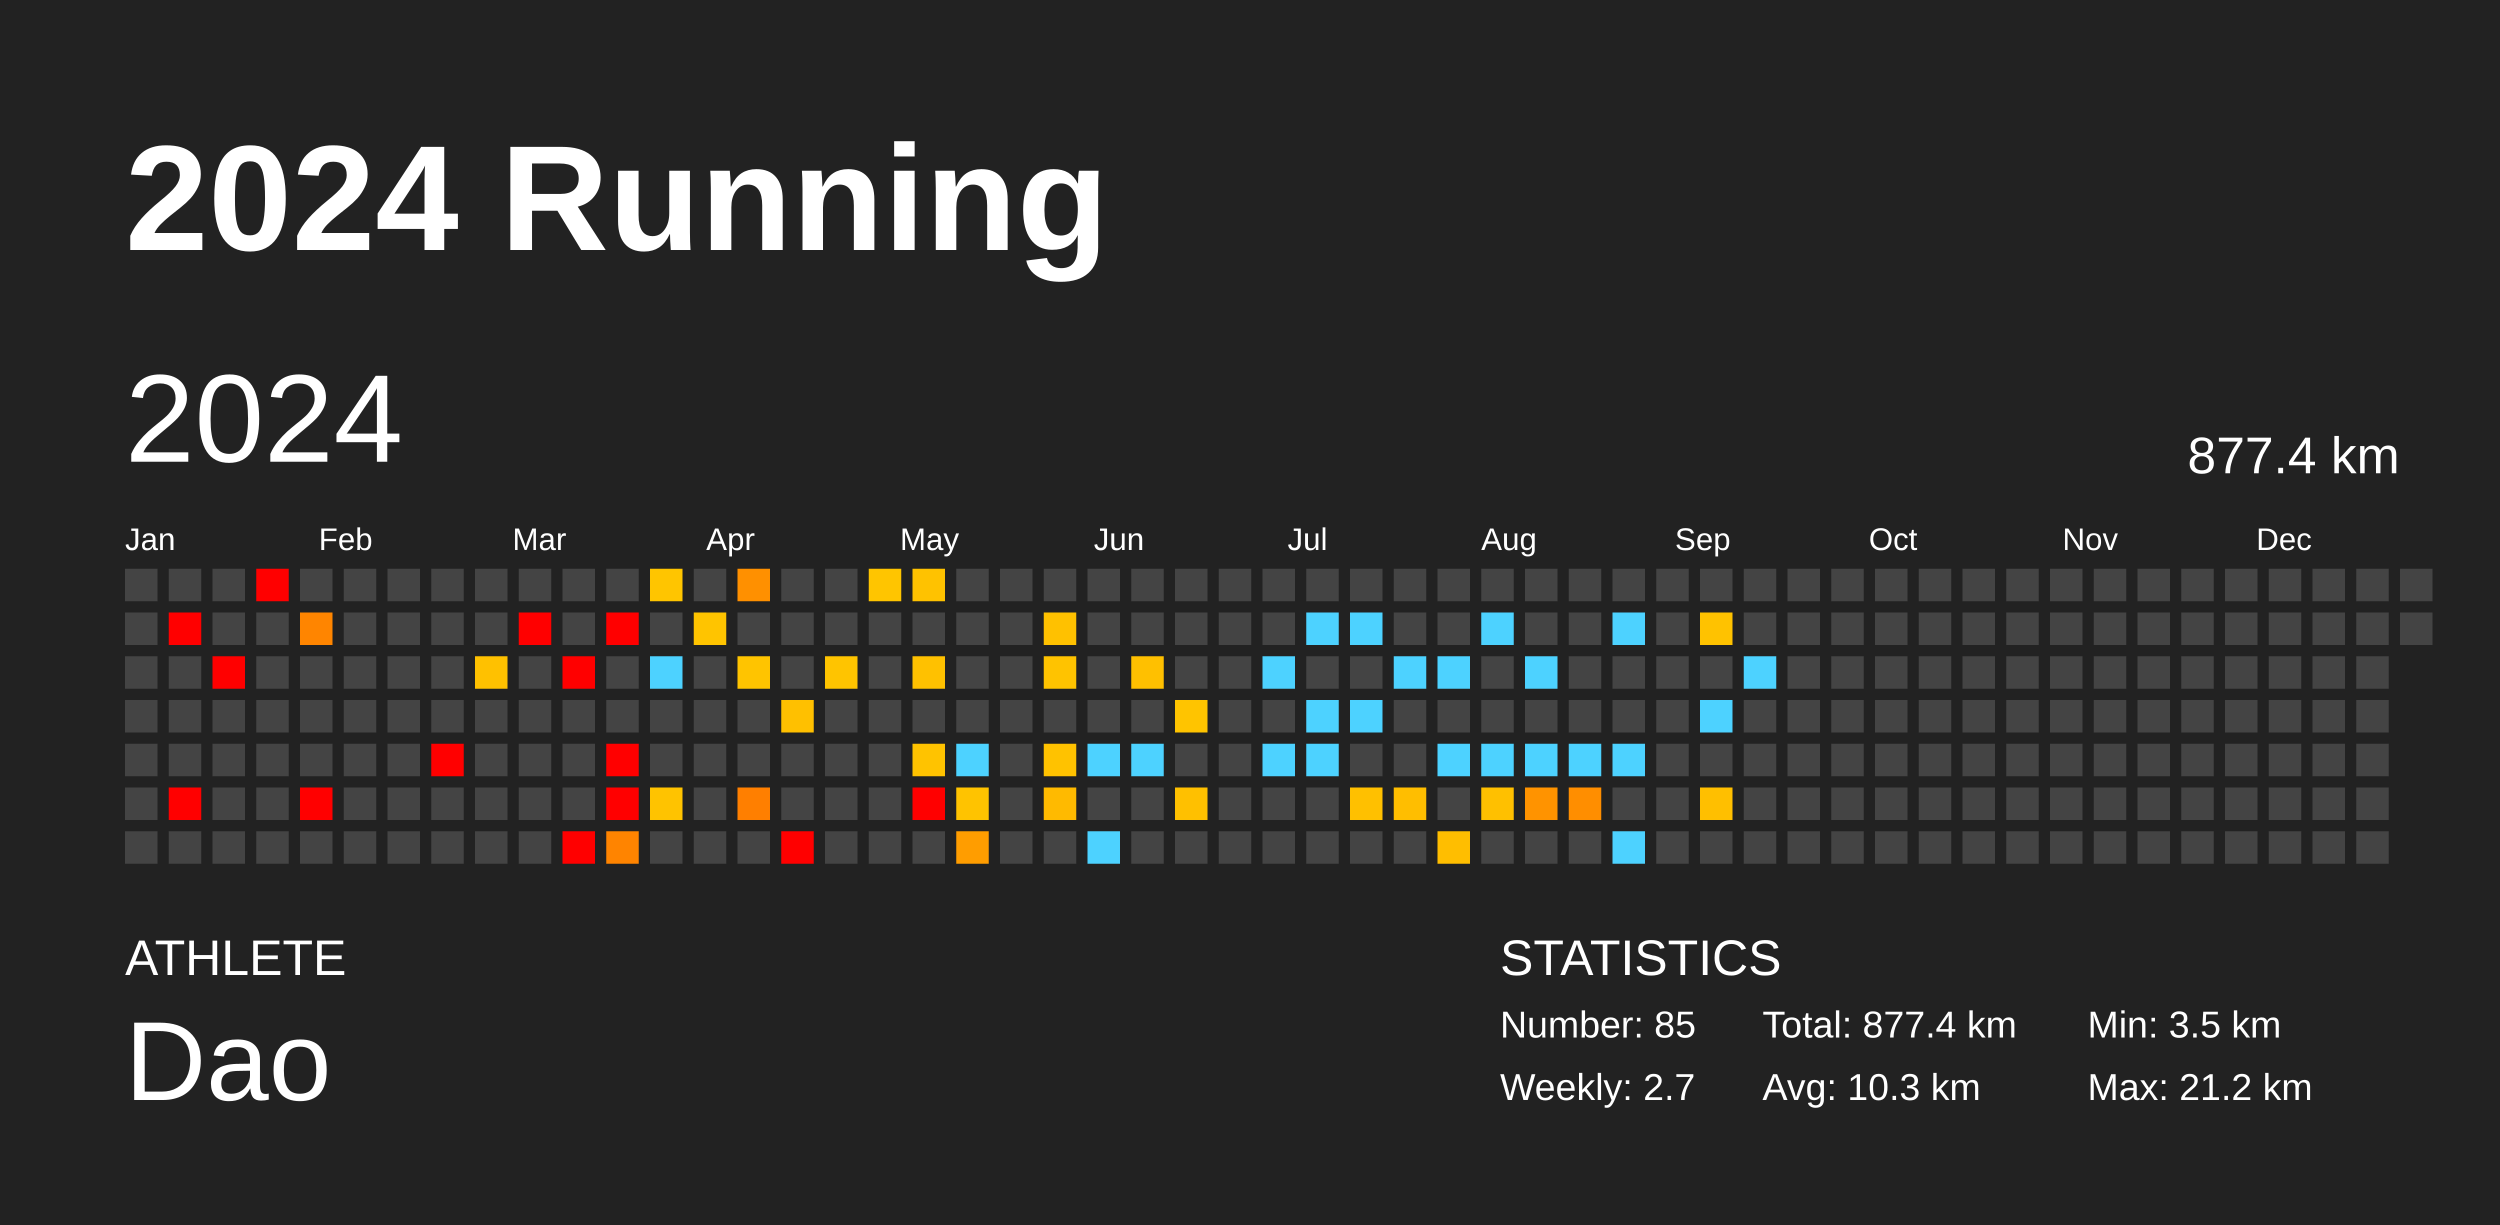
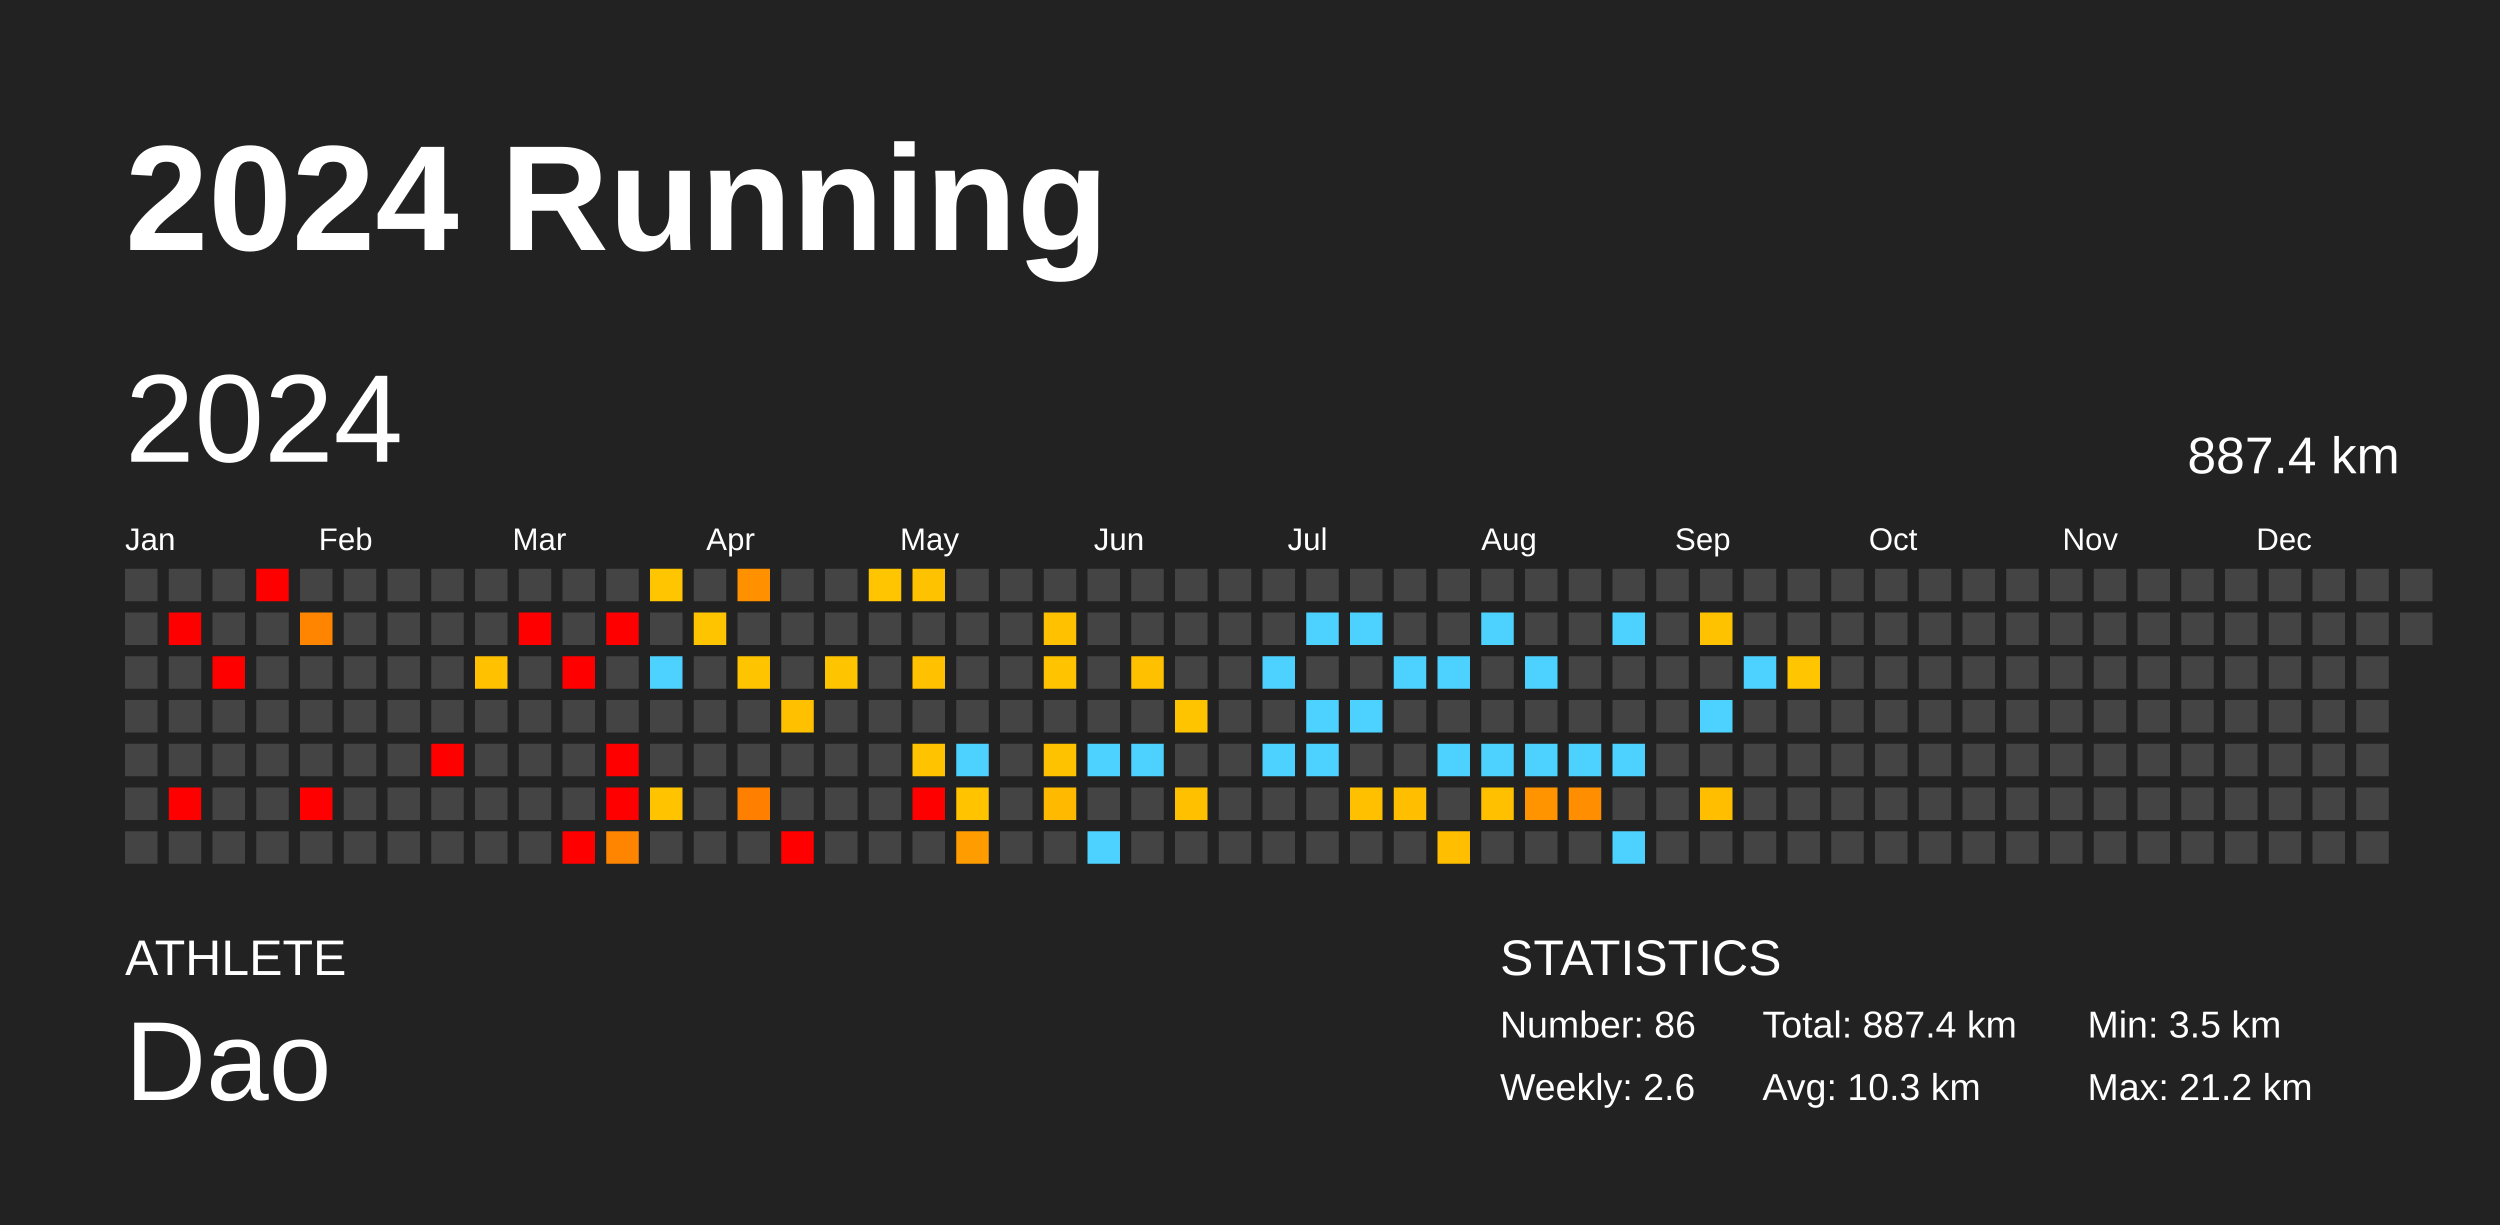
<svg xmlns="http://www.w3.org/2000/svg" baseProfile="full" height="98mm" version="1.1" viewBox="0,0,200,98" width="200mm">
  <defs />
  <rect fill="#222222" height="98" width="200" x="0" y="0" />
  <text fill="#FFFFFF" style="font-size:12px; font-family:Arial; font-weight:bold;" x="10" y="20">2024 Running</text>
  <text fill="#FFFFFF" style="font-size:4px; font-family:Arial" x="10" y="78">ATHLETE</text>
  <text fill="#FFFFFF" style="font-size:9px; font-family:Arial" x="10" y="88">Dao</text>
  <text fill="#FFFFFF" style="font-size:4px; font-family:Arial" x="120" y="78">STATISTICS</text>
-   <text fill="#FFFFFF" style="font-size:3px; font-family:Arial" x="120" y="83">Number: 85</text>
-   <text fill="#FFFFFF" style="font-size:3px; font-family:Arial" x="120" y="88">Weekly: 2.7</text>
-   <text fill="#FFFFFF" style="font-size:3px; font-family:Arial" x="141" y="83">Total: 877.4 km</text>
+   <text fill="#FFFFFF" style="font-size:3px; font-family:Arial" x="120" y="83">Number: 86</text>
+   <text fill="#FFFFFF" style="font-size:3px; font-family:Arial" x="120" y="88">Weekly: 2.6</text>
+   <text fill="#FFFFFF" style="font-size:3px; font-family:Arial" x="141" y="83">Total: 887.4 km</text>
  <text fill="#FFFFFF" style="font-size:3px; font-family:Arial" x="141" y="88">Avg: 10.3 km</text>
  <text fill="#FFFFFF" style="font-size:3px; font-family:Arial" x="167" y="83">Min: 3.5 km</text>
  <text fill="#FFFFFF" style="font-size:3px; font-family:Arial" x="167" y="88">Max: 21.2 km</text>
  <text dominant-baseline="hanging" fill="#FFFFFF" style="font-size:10.0px; font-family:Arial;" x="10" y="30">2024</text>
-   <text dominant-baseline="hanging" fill="#FFFFFF" style="font-size:4.125px; font-family:Arial;" x="175" y="35">877.4 km</text>
+   <text dominant-baseline="hanging" fill="#FFFFFF" style="font-size:4.125px; font-family:Arial;" x="175" y="35">887.4 km</text>
  <text fill="#FFFFFF" style="font-size:2.5px; font-family:Arial" x="10.0" y="44">Jan</text>
  <text fill="#FFFFFF" style="font-size:2.5px; font-family:Arial" x="25.5" y="44">Feb</text>
  <text fill="#FFFFFF" style="font-size:2.5px; font-family:Arial" x="41.0" y="44">Mar</text>
  <text fill="#FFFFFF" style="font-size:2.5px; font-family:Arial" x="56.5" y="44">Apr</text>
  <text fill="#FFFFFF" style="font-size:2.5px; font-family:Arial" x="72.0" y="44">May</text>
  <text fill="#FFFFFF" style="font-size:2.5px; font-family:Arial" x="87.5" y="44">Jun</text>
  <text fill="#FFFFFF" style="font-size:2.5px; font-family:Arial" x="103.0" y="44">Jul</text>
  <text fill="#FFFFFF" style="font-size:2.5px; font-family:Arial" x="118.5" y="44">Aug</text>
  <text fill="#FFFFFF" style="font-size:2.5px; font-family:Arial" x="134.0" y="44">Sep</text>
  <text fill="#FFFFFF" style="font-size:2.5px; font-family:Arial" x="149.5" y="44">Oct</text>
  <text fill="#FFFFFF" style="font-size:2.5px; font-family:Arial" x="165.0" y="44">Nov</text>
  <text fill="#FFFFFF" style="font-size:2.5px; font-family:Arial" x="180.5" y="44">Dec</text>
  <rect fill="#444444" height="2.6" width="2.6" x="10.0" y="45.5" />
  <rect fill="#444444" height="2.6" width="2.6" x="10.0" y="49.0" />
  <rect fill="#444444" height="2.6" width="2.6" x="10.0" y="52.5" />
  <rect fill="#444444" height="2.6" width="2.6" x="10.0" y="56.0" />
  <rect fill="#444444" height="2.6" width="2.6" x="10.0" y="59.5" />
  <rect fill="#444444" height="2.6" width="2.6" x="10.0" y="63.0" />
  <rect fill="#444444" height="2.6" width="2.6" x="10.0" y="66.5" />
  <rect fill="#444444" height="2.6" width="2.6" x="13.5" y="45.5" />
  <rect fill="red" height="2.6" width="2.6" x="13.5" y="49.0" />
  <rect fill="#444444" height="2.6" width="2.6" x="13.5" y="52.5" />
  <rect fill="#444444" height="2.6" width="2.6" x="13.5" y="56.0" />
  <rect fill="#444444" height="2.6" width="2.6" x="13.5" y="59.5" />
  <rect fill="red" height="2.6" width="2.6" x="13.5" y="63.0" />
  <rect fill="#444444" height="2.6" width="2.6" x="13.5" y="66.5" />
  <rect fill="#444444" height="2.6" width="2.6" x="17.0" y="45.5" />
  <rect fill="#444444" height="2.6" width="2.6" x="17.0" y="49.0" />
  <rect fill="red" height="2.6" width="2.6" x="17.0" y="52.5" />
  <rect fill="#444444" height="2.6" width="2.6" x="17.0" y="56.0" />
  <rect fill="#444444" height="2.6" width="2.6" x="17.0" y="59.5" />
  <rect fill="#444444" height="2.6" width="2.6" x="17.0" y="63.0" />
  <rect fill="#444444" height="2.6" width="2.6" x="17.0" y="66.5" />
  <rect fill="red" height="2.6" width="2.6" x="20.5" y="45.5" />
  <rect fill="#444444" height="2.6" width="2.6" x="20.5" y="49.0" />
  <rect fill="#444444" height="2.6" width="2.6" x="20.5" y="52.5" />
  <rect fill="#444444" height="2.6" width="2.6" x="20.5" y="56.0" />
  <rect fill="#444444" height="2.6" width="2.6" x="20.5" y="59.5" />
  <rect fill="#444444" height="2.6" width="2.6" x="20.5" y="63.0" />
  <rect fill="#444444" height="2.6" width="2.6" x="20.5" y="66.5" />
  <rect fill="#444444" height="2.6" width="2.6" x="24.0" y="45.5" />
  <rect fill="#ff8500" height="2.6" width="2.6" x="24.0" y="49.0" />
  <rect fill="#444444" height="2.6" width="2.6" x="24.0" y="52.5" />
  <rect fill="#444444" height="2.6" width="2.6" x="24.0" y="56.0" />
  <rect fill="#444444" height="2.6" width="2.6" x="24.0" y="59.5" />
  <rect fill="red" height="2.6" width="2.6" x="24.0" y="63.0" />
  <rect fill="#444444" height="2.6" width="2.6" x="24.0" y="66.5" />
  <rect fill="#444444" height="2.6" width="2.6" x="27.5" y="45.5" />
  <rect fill="#444444" height="2.6" width="2.6" x="27.5" y="49.0" />
  <rect fill="#444444" height="2.6" width="2.6" x="27.5" y="52.5" />
  <rect fill="#444444" height="2.6" width="2.6" x="27.5" y="56.0" />
  <rect fill="#444444" height="2.6" width="2.6" x="27.5" y="59.5" />
  <rect fill="#444444" height="2.6" width="2.6" x="27.5" y="63.0" />
  <rect fill="#444444" height="2.6" width="2.6" x="27.5" y="66.5" />
  <rect fill="#444444" height="2.6" width="2.6" x="31.0" y="45.5" />
  <rect fill="#444444" height="2.6" width="2.6" x="31.0" y="49.0" />
  <rect fill="#444444" height="2.6" width="2.6" x="31.0" y="52.5" />
  <rect fill="#444444" height="2.6" width="2.6" x="31.0" y="56.0" />
  <rect fill="#444444" height="2.6" width="2.6" x="31.0" y="59.5" />
  <rect fill="#444444" height="2.6" width="2.6" x="31.0" y="63.0" />
  <rect fill="#444444" height="2.6" width="2.6" x="31.0" y="66.5" />
  <rect fill="#444444" height="2.6" width="2.6" x="34.5" y="45.5" />
  <rect fill="#444444" height="2.6" width="2.6" x="34.5" y="49.0" />
  <rect fill="#444444" height="2.6" width="2.6" x="34.5" y="52.5" />
  <rect fill="#444444" height="2.6" width="2.6" x="34.5" y="56.0" />
  <rect fill="red" height="2.6" width="2.6" x="34.5" y="59.5" />
  <rect fill="#444444" height="2.6" width="2.6" x="34.5" y="63.0" />
  <rect fill="#444444" height="2.6" width="2.6" x="34.5" y="66.5" />
  <rect fill="#444444" height="2.6" width="2.6" x="38.0" y="45.5" />
  <rect fill="#444444" height="2.6" width="2.6" x="38.0" y="49.0" />
  <rect fill="#ffc100" height="2.6" width="2.6" x="38.0" y="52.5" />
  <rect fill="#444444" height="2.6" width="2.6" x="38.0" y="56.0" />
  <rect fill="#444444" height="2.6" width="2.6" x="38.0" y="59.5" />
  <rect fill="#444444" height="2.6" width="2.6" x="38.0" y="63.0" />
  <rect fill="#444444" height="2.6" width="2.6" x="38.0" y="66.5" />
  <rect fill="#444444" height="2.6" width="2.6" x="41.5" y="45.5" />
  <rect fill="red" height="2.6" width="2.6" x="41.5" y="49.0" />
  <rect fill="#444444" height="2.6" width="2.6" x="41.5" y="52.5" />
  <rect fill="#444444" height="2.6" width="2.6" x="41.5" y="56.0" />
  <rect fill="#444444" height="2.6" width="2.6" x="41.5" y="59.5" />
  <rect fill="#444444" height="2.6" width="2.6" x="41.5" y="63.0" />
  <rect fill="#444444" height="2.6" width="2.6" x="41.5" y="66.5" />
  <rect fill="#444444" height="2.6" width="2.6" x="45.0" y="45.5" />
  <rect fill="#444444" height="2.6" width="2.6" x="45.0" y="49.0" />
  <rect fill="red" height="2.6" width="2.6" x="45.0" y="52.5" />
  <rect fill="#444444" height="2.6" width="2.6" x="45.0" y="56.0" />
  <rect fill="#444444" height="2.6" width="2.6" x="45.0" y="59.5" />
  <rect fill="#444444" height="2.6" width="2.6" x="45.0" y="63.0" />
  <rect fill="red" height="2.6" width="2.6" x="45.0" y="66.5" />
  <rect fill="#444444" height="2.6" width="2.6" x="48.5" y="45.5" />
  <rect fill="red" height="2.6" width="2.6" x="48.5" y="49.0" />
  <rect fill="#444444" height="2.6" width="2.6" x="48.5" y="52.5" />
  <rect fill="#444444" height="2.6" width="2.6" x="48.5" y="56.0" />
  <rect fill="red" height="2.6" width="2.6" x="48.5" y="59.5" />
  <rect fill="red" height="2.6" width="2.6" x="48.5" y="63.0" />
  <rect fill="#ff8400" height="2.6" width="2.6" x="48.5" y="66.5" />
  <rect fill="#ffc500" height="2.6" width="2.6" x="52.0" y="45.5" />
  <rect fill="#444444" height="2.6" width="2.6" x="52.0" y="49.0" />
  <rect fill="#4dd2ff" height="2.6" width="2.6" x="52.0" y="52.5" />
  <rect fill="#444444" height="2.6" width="2.6" x="52.0" y="56.0" />
  <rect fill="#444444" height="2.6" width="2.6" x="52.0" y="59.5" />
  <rect fill="#ffc300" height="2.6" width="2.6" x="52.0" y="63.0" />
  <rect fill="#444444" height="2.6" width="2.6" x="52.0" y="66.5" />
  <rect fill="#444444" height="2.6" width="2.6" x="55.5" y="45.5" />
  <rect fill="#ffc400" height="2.6" width="2.6" x="55.5" y="49.0" />
  <rect fill="#444444" height="2.6" width="2.6" x="55.5" y="52.5" />
  <rect fill="#444444" height="2.6" width="2.6" x="55.5" y="56.0" />
  <rect fill="#444444" height="2.6" width="2.6" x="55.5" y="59.5" />
  <rect fill="#444444" height="2.6" width="2.6" x="55.5" y="63.0" />
  <rect fill="#444444" height="2.6" width="2.6" x="55.5" y="66.5" />
  <rect fill="#ff9000" height="2.6" width="2.6" x="59.0" y="45.5" />
  <rect fill="#444444" height="2.6" width="2.6" x="59.0" y="49.0" />
  <rect fill="#ffc400" height="2.6" width="2.6" x="59.0" y="52.5" />
  <rect fill="#444444" height="2.6" width="2.6" x="59.0" y="56.0" />
  <rect fill="#444444" height="2.6" width="2.6" x="59.0" y="59.5" />
  <rect fill="#ff7f00" height="2.6" width="2.6" x="59.0" y="63.0" />
  <rect fill="#444444" height="2.6" width="2.6" x="59.0" y="66.5" />
  <rect fill="#444444" height="2.6" width="2.6" x="62.5" y="45.5" />
  <rect fill="#444444" height="2.6" width="2.6" x="62.5" y="49.0" />
  <rect fill="#444444" height="2.6" width="2.6" x="62.5" y="52.5" />
  <rect fill="#ffc000" height="2.6" width="2.6" x="62.5" y="56.0" />
  <rect fill="#444444" height="2.6" width="2.6" x="62.5" y="59.5" />
  <rect fill="#444444" height="2.6" width="2.6" x="62.5" y="63.0" />
  <rect fill="red" height="2.6" width="2.6" x="62.5" y="66.5" />
  <rect fill="#444444" height="2.6" width="2.6" x="66.0" y="45.5" />
  <rect fill="#444444" height="2.6" width="2.6" x="66.0" y="49.0" />
  <rect fill="#ffc400" height="2.6" width="2.6" x="66.0" y="52.5" />
  <rect fill="#444444" height="2.6" width="2.6" x="66.0" y="56.0" />
  <rect fill="#444444" height="2.6" width="2.6" x="66.0" y="59.5" />
  <rect fill="#444444" height="2.6" width="2.6" x="66.0" y="63.0" />
  <rect fill="#444444" height="2.6" width="2.6" x="66.0" y="66.5" />
  <rect fill="#ffc500" height="2.6" width="2.6" x="69.5" y="45.5" />
  <rect fill="#444444" height="2.6" width="2.6" x="69.5" y="49.0" />
  <rect fill="#444444" height="2.6" width="2.6" x="69.5" y="52.5" />
  <rect fill="#444444" height="2.6" width="2.6" x="69.5" y="56.0" />
  <rect fill="#444444" height="2.6" width="2.6" x="69.5" y="59.5" />
  <rect fill="#444444" height="2.6" width="2.6" x="69.5" y="63.0" />
  <rect fill="#444444" height="2.6" width="2.6" x="69.5" y="66.5" />
  <rect fill="#ffc200" height="2.6" width="2.6" x="73.0" y="45.5" />
  <rect fill="#444444" height="2.6" width="2.6" x="73.0" y="49.0" />
  <rect fill="#ffc100" height="2.6" width="2.6" x="73.0" y="52.5" />
  <rect fill="#444444" height="2.6" width="2.6" x="73.0" y="56.0" />
  <rect fill="#ffc300" height="2.6" width="2.6" x="73.0" y="59.5" />
  <rect fill="red" height="2.6" width="2.6" x="73.0" y="63.0" />
  <rect fill="#444444" height="2.6" width="2.6" x="73.0" y="66.5" />
  <rect fill="#444444" height="2.6" width="2.6" x="76.5" y="45.5" />
  <rect fill="#444444" height="2.6" width="2.6" x="76.5" y="49.0" />
  <rect fill="#444444" height="2.6" width="2.6" x="76.5" y="52.5" />
  <rect fill="#444444" height="2.6" width="2.6" x="76.5" y="56.0" />
  <rect fill="#4dd2ff" height="2.6" width="2.6" x="76.5" y="59.5" />
  <rect fill="#ffc300" height="2.6" width="2.6" x="76.5" y="63.0" />
  <rect fill="#ff9d00" height="2.6" width="2.6" x="76.5" y="66.5" />
  <rect fill="#444444" height="2.6" width="2.6" x="80.0" y="45.5" />
  <rect fill="#444444" height="2.6" width="2.6" x="80.0" y="49.0" />
  <rect fill="#444444" height="2.6" width="2.6" x="80.0" y="52.5" />
  <rect fill="#444444" height="2.6" width="2.6" x="80.0" y="56.0" />
  <rect fill="#444444" height="2.6" width="2.6" x="80.0" y="59.5" />
  <rect fill="#444444" height="2.6" width="2.6" x="80.0" y="63.0" />
  <rect fill="#444444" height="2.6" width="2.6" x="80.0" y="66.5" />
  <rect fill="#444444" height="2.6" width="2.6" x="83.5" y="45.5" />
  <rect fill="#ffc100" height="2.6" width="2.6" x="83.5" y="49.0" />
  <rect fill="#ffc300" height="2.6" width="2.6" x="83.5" y="52.5" />
  <rect fill="#444444" height="2.6" width="2.6" x="83.5" y="56.0" />
  <rect fill="#ffc200" height="2.6" width="2.6" x="83.5" y="59.5" />
  <rect fill="#ffba00" height="2.6" width="2.6" x="83.5" y="63.0" />
  <rect fill="#444444" height="2.6" width="2.6" x="83.5" y="66.5" />
  <rect fill="#444444" height="2.6" width="2.6" x="87.0" y="45.5" />
  <rect fill="#444444" height="2.6" width="2.6" x="87.0" y="49.0" />
  <rect fill="#444444" height="2.6" width="2.6" x="87.0" y="52.5" />
  <rect fill="#444444" height="2.6" width="2.6" x="87.0" y="56.0" />
  <rect fill="#4dd2ff" height="2.6" width="2.6" x="87.0" y="59.5" />
  <rect fill="#444444" height="2.6" width="2.6" x="87.0" y="63.0" />
  <rect fill="#4dd2ff" height="2.6" width="2.6" x="87.0" y="66.5" />
  <rect fill="#444444" height="2.6" width="2.6" x="90.5" y="45.5" />
  <rect fill="#444444" height="2.6" width="2.6" x="90.5" y="49.0" />
  <rect fill="#ffc000" height="2.6" width="2.6" x="90.5" y="52.5" />
  <rect fill="#444444" height="2.6" width="2.6" x="90.5" y="56.0" />
  <rect fill="#4dd2ff" height="2.6" width="2.6" x="90.5" y="59.5" />
  <rect fill="#444444" height="2.6" width="2.6" x="90.5" y="63.0" />
  <rect fill="#444444" height="2.6" width="2.6" x="90.5" y="66.5" />
  <rect fill="#444444" height="2.6" width="2.6" x="94.0" y="45.5" />
  <rect fill="#444444" height="2.6" width="2.6" x="94.0" y="49.0" />
  <rect fill="#444444" height="2.6" width="2.6" x="94.0" y="52.5" />
  <rect fill="#ffc400" height="2.6" width="2.6" x="94.0" y="56.0" />
  <rect fill="#444444" height="2.6" width="2.6" x="94.0" y="59.5" />
  <rect fill="#ffc000" height="2.6" width="2.6" x="94.0" y="63.0" />
  <rect fill="#444444" height="2.6" width="2.6" x="94.0" y="66.5" />
  <rect fill="#444444" height="2.6" width="2.6" x="97.5" y="45.5" />
  <rect fill="#444444" height="2.6" width="2.6" x="97.5" y="49.0" />
  <rect fill="#444444" height="2.6" width="2.6" x="97.5" y="52.5" />
  <rect fill="#444444" height="2.6" width="2.6" x="97.5" y="56.0" />
  <rect fill="#444444" height="2.6" width="2.6" x="97.5" y="59.5" />
  <rect fill="#444444" height="2.6" width="2.6" x="97.5" y="63.0" />
  <rect fill="#444444" height="2.6" width="2.6" x="97.5" y="66.5" />
  <rect fill="#444444" height="2.6" width="2.6" x="101.0" y="45.5" />
  <rect fill="#444444" height="2.6" width="2.6" x="101.0" y="49.0" />
  <rect fill="#4dd2ff" height="2.6" width="2.6" x="101.0" y="52.5" />
  <rect fill="#444444" height="2.6" width="2.6" x="101.0" y="56.0" />
  <rect fill="#4dd2ff" height="2.6" width="2.6" x="101.0" y="59.5" />
  <rect fill="#444444" height="2.6" width="2.6" x="101.0" y="63.0" />
  <rect fill="#444444" height="2.6" width="2.6" x="101.0" y="66.5" />
  <rect fill="#444444" height="2.6" width="2.6" x="104.5" y="45.5" />
  <rect fill="#4dd2ff" height="2.6" width="2.6" x="104.5" y="49.0" />
  <rect fill="#444444" height="2.6" width="2.6" x="104.5" y="52.5" />
  <rect fill="#4dd2ff" height="2.6" width="2.6" x="104.5" y="56.0" />
  <rect fill="#4dd2ff" height="2.6" width="2.6" x="104.5" y="59.5" />
  <rect fill="#444444" height="2.6" width="2.6" x="104.5" y="63.0" />
  <rect fill="#444444" height="2.6" width="2.6" x="104.5" y="66.5" />
  <rect fill="#444444" height="2.6" width="2.6" x="108.0" y="45.5" />
  <rect fill="#4dd2ff" height="2.6" width="2.6" x="108.0" y="49.0" />
  <rect fill="#444444" height="2.6" width="2.6" x="108.0" y="52.5" />
  <rect fill="#4dd2ff" height="2.6" width="2.6" x="108.0" y="56.0" />
  <rect fill="#444444" height="2.6" width="2.6" x="108.0" y="59.5" />
  <rect fill="#ffc000" height="2.6" width="2.6" x="108.0" y="63.0" />
  <rect fill="#444444" height="2.6" width="2.6" x="108.0" y="66.5" />
  <rect fill="#444444" height="2.6" width="2.6" x="111.5" y="45.5" />
  <rect fill="#444444" height="2.6" width="2.6" x="111.5" y="49.0" />
  <rect fill="#4dd2ff" height="2.6" width="2.6" x="111.5" y="52.5" />
  <rect fill="#444444" height="2.6" width="2.6" x="111.5" y="56.0" />
  <rect fill="#444444" height="2.6" width="2.6" x="111.5" y="59.5" />
  <rect fill="#ffbe00" height="2.6" width="2.6" x="111.5" y="63.0" />
  <rect fill="#444444" height="2.6" width="2.6" x="111.5" y="66.5" />
  <rect fill="#444444" height="2.6" width="2.6" x="115.0" y="45.5" />
  <rect fill="#444444" height="2.6" width="2.6" x="115.0" y="49.0" />
  <rect fill="#4dd2ff" height="2.6" width="2.6" x="115.0" y="52.5" />
  <rect fill="#444444" height="2.6" width="2.6" x="115.0" y="56.0" />
  <rect fill="#4dd2ff" height="2.6" width="2.6" x="115.0" y="59.5" />
  <rect fill="#444444" height="2.6" width="2.6" x="115.0" y="63.0" />
  <rect fill="#ffbe00" height="2.6" width="2.6" x="115.0" y="66.5" />
  <rect fill="#444444" height="2.6" width="2.6" x="118.5" y="45.5" />
  <rect fill="#4dd2ff" height="2.6" width="2.6" x="118.5" y="49.0" />
  <rect fill="#444444" height="2.6" width="2.6" x="118.5" y="52.5" />
  <rect fill="#444444" height="2.6" width="2.6" x="118.5" y="56.0" />
  <rect fill="#4dd2ff" height="2.6" width="2.6" x="118.5" y="59.5" />
  <rect fill="#ffc000" height="2.6" width="2.6" x="118.5" y="63.0" />
  <rect fill="#444444" height="2.6" width="2.6" x="118.5" y="66.5" />
  <rect fill="#444444" height="2.6" width="2.6" x="122.0" y="45.5" />
  <rect fill="#444444" height="2.6" width="2.6" x="122.0" y="49.0" />
  <rect fill="#4dd2ff" height="2.6" width="2.6" x="122.0" y="52.5" />
  <rect fill="#444444" height="2.6" width="2.6" x="122.0" y="56.0" />
  <rect fill="#4dd2ff" height="2.6" width="2.6" x="122.0" y="59.5" />
  <rect fill="#ff9300" height="2.6" width="2.6" x="122.0" y="63.0" />
  <rect fill="#444444" height="2.6" width="2.6" x="122.0" y="66.5" />
  <rect fill="#444444" height="2.6" width="2.6" x="125.5" y="45.5" />
  <rect fill="#444444" height="2.6" width="2.6" x="125.5" y="49.0" />
  <rect fill="#444444" height="2.6" width="2.6" x="125.5" y="52.5" />
  <rect fill="#444444" height="2.6" width="2.6" x="125.5" y="56.0" />
  <rect fill="#4dd2ff" height="2.6" width="2.6" x="125.5" y="59.5" />
  <rect fill="#ff8e00" height="2.6" width="2.6" x="125.5" y="63.0" />
  <rect fill="#444444" height="2.6" width="2.6" x="125.5" y="66.5" />
  <rect fill="#444444" height="2.6" width="2.6" x="129.0" y="45.5" />
  <rect fill="#4dd2ff" height="2.6" width="2.6" x="129.0" y="49.0" />
  <rect fill="#444444" height="2.6" width="2.6" x="129.0" y="52.5" />
  <rect fill="#444444" height="2.6" width="2.6" x="129.0" y="56.0" />
  <rect fill="#4dd2ff" height="2.6" width="2.6" x="129.0" y="59.5" />
  <rect fill="#444444" height="2.6" width="2.6" x="129.0" y="63.0" />
  <rect fill="#4dd2ff" height="2.6" width="2.6" x="129.0" y="66.5" />
  <rect fill="#444444" height="2.6" width="2.6" x="132.5" y="45.5" />
  <rect fill="#444444" height="2.6" width="2.6" x="132.5" y="49.0" />
  <rect fill="#444444" height="2.6" width="2.6" x="132.5" y="52.5" />
  <rect fill="#444444" height="2.6" width="2.6" x="132.5" y="56.0" />
  <rect fill="#444444" height="2.6" width="2.6" x="132.5" y="59.5" />
  <rect fill="#444444" height="2.6" width="2.6" x="132.5" y="63.0" />
  <rect fill="#444444" height="2.6" width="2.6" x="132.5" y="66.5" />
  <rect fill="#444444" height="2.6" width="2.6" x="136.0" y="45.5" />
  <rect fill="#ffc200" height="2.6" width="2.6" x="136.0" y="49.0" />
  <rect fill="#444444" height="2.6" width="2.6" x="136.0" y="52.5" />
  <rect fill="#4dd2ff" height="2.6" width="2.6" x="136.0" y="56.0" />
  <rect fill="#444444" height="2.6" width="2.6" x="136.0" y="59.5" />
  <rect fill="#ffbf00" height="2.6" width="2.6" x="136.0" y="63.0" />
  <rect fill="#444444" height="2.6" width="2.6" x="136.0" y="66.5" />
  <rect fill="#444444" height="2.6" width="2.6" x="139.5" y="45.5" />
  <rect fill="#444444" height="2.6" width="2.6" x="139.5" y="49.0" />
  <rect fill="#4dd2ff" height="2.6" width="2.6" x="139.5" y="52.5" />
  <rect fill="#444444" height="2.6" width="2.6" x="139.5" y="56.0" />
  <rect fill="#444444" height="2.6" width="2.6" x="139.5" y="59.5" />
  <rect fill="#444444" height="2.6" width="2.6" x="139.5" y="63.0" />
  <rect fill="#444444" height="2.6" width="2.6" x="139.5" y="66.5" />
  <rect fill="#444444" height="2.6" width="2.6" x="143.0" y="45.5" />
  <rect fill="#444444" height="2.6" width="2.6" x="143.0" y="49.0" />
-   <rect fill="#444444" height="2.6" width="2.6" x="143.0" y="52.5" />
+   <rect fill="#ffc500" height="2.6" width="2.6" x="143.0" y="52.5" />
  <rect fill="#444444" height="2.6" width="2.6" x="143.0" y="56.0" />
  <rect fill="#444444" height="2.6" width="2.6" x="143.0" y="59.5" />
  <rect fill="#444444" height="2.6" width="2.6" x="143.0" y="63.0" />
  <rect fill="#444444" height="2.6" width="2.6" x="143.0" y="66.5" />
  <rect fill="#444444" height="2.6" width="2.6" x="146.5" y="45.5" />
  <rect fill="#444444" height="2.6" width="2.6" x="146.5" y="49.0" />
  <rect fill="#444444" height="2.6" width="2.6" x="146.5" y="52.5" />
  <rect fill="#444444" height="2.6" width="2.6" x="146.5" y="56.0" />
  <rect fill="#444444" height="2.6" width="2.6" x="146.5" y="59.5" />
  <rect fill="#444444" height="2.6" width="2.6" x="146.5" y="63.0" />
  <rect fill="#444444" height="2.6" width="2.6" x="146.5" y="66.5" />
  <rect fill="#444444" height="2.6" width="2.6" x="150.0" y="45.5" />
  <rect fill="#444444" height="2.6" width="2.6" x="150.0" y="49.0" />
  <rect fill="#444444" height="2.6" width="2.6" x="150.0" y="52.5" />
  <rect fill="#444444" height="2.6" width="2.6" x="150.0" y="56.0" />
  <rect fill="#444444" height="2.6" width="2.6" x="150.0" y="59.5" />
  <rect fill="#444444" height="2.6" width="2.6" x="150.0" y="63.0" />
  <rect fill="#444444" height="2.6" width="2.6" x="150.0" y="66.5" />
  <rect fill="#444444" height="2.6" width="2.6" x="153.5" y="45.5" />
  <rect fill="#444444" height="2.6" width="2.6" x="153.5" y="49.0" />
  <rect fill="#444444" height="2.6" width="2.6" x="153.5" y="52.5" />
  <rect fill="#444444" height="2.6" width="2.6" x="153.5" y="56.0" />
  <rect fill="#444444" height="2.6" width="2.6" x="153.5" y="59.5" />
  <rect fill="#444444" height="2.6" width="2.6" x="153.5" y="63.0" />
  <rect fill="#444444" height="2.6" width="2.6" x="153.5" y="66.5" />
  <rect fill="#444444" height="2.6" width="2.6" x="157.0" y="45.5" />
  <rect fill="#444444" height="2.6" width="2.6" x="157.0" y="49.0" />
  <rect fill="#444444" height="2.6" width="2.6" x="157.0" y="52.5" />
  <rect fill="#444444" height="2.6" width="2.6" x="157.0" y="56.0" />
  <rect fill="#444444" height="2.6" width="2.6" x="157.0" y="59.5" />
  <rect fill="#444444" height="2.6" width="2.6" x="157.0" y="63.0" />
  <rect fill="#444444" height="2.6" width="2.6" x="157.0" y="66.5" />
  <rect fill="#444444" height="2.6" width="2.6" x="160.5" y="45.5" />
  <rect fill="#444444" height="2.6" width="2.6" x="160.5" y="49.0" />
  <rect fill="#444444" height="2.6" width="2.6" x="160.5" y="52.5" />
  <rect fill="#444444" height="2.6" width="2.6" x="160.5" y="56.0" />
  <rect fill="#444444" height="2.6" width="2.6" x="160.5" y="59.5" />
  <rect fill="#444444" height="2.6" width="2.6" x="160.5" y="63.0" />
  <rect fill="#444444" height="2.6" width="2.6" x="160.5" y="66.5" />
  <rect fill="#444444" height="2.6" width="2.6" x="164.0" y="45.5" />
  <rect fill="#444444" height="2.6" width="2.6" x="164.0" y="49.0" />
  <rect fill="#444444" height="2.6" width="2.6" x="164.0" y="52.5" />
  <rect fill="#444444" height="2.6" width="2.6" x="164.0" y="56.0" />
  <rect fill="#444444" height="2.6" width="2.6" x="164.0" y="59.5" />
  <rect fill="#444444" height="2.6" width="2.6" x="164.0" y="63.0" />
  <rect fill="#444444" height="2.6" width="2.6" x="164.0" y="66.5" />
  <rect fill="#444444" height="2.6" width="2.6" x="167.5" y="45.5" />
  <rect fill="#444444" height="2.6" width="2.6" x="167.5" y="49.0" />
  <rect fill="#444444" height="2.6" width="2.6" x="167.5" y="52.5" />
  <rect fill="#444444" height="2.6" width="2.6" x="167.5" y="56.0" />
  <rect fill="#444444" height="2.6" width="2.6" x="167.5" y="59.5" />
  <rect fill="#444444" height="2.6" width="2.6" x="167.5" y="63.0" />
  <rect fill="#444444" height="2.6" width="2.6" x="167.5" y="66.5" />
  <rect fill="#444444" height="2.6" width="2.6" x="171.0" y="45.5" />
  <rect fill="#444444" height="2.6" width="2.6" x="171.0" y="49.0" />
  <rect fill="#444444" height="2.6" width="2.6" x="171.0" y="52.5" />
  <rect fill="#444444" height="2.6" width="2.6" x="171.0" y="56.0" />
  <rect fill="#444444" height="2.6" width="2.6" x="171.0" y="59.5" />
  <rect fill="#444444" height="2.6" width="2.6" x="171.0" y="63.0" />
  <rect fill="#444444" height="2.6" width="2.6" x="171.0" y="66.5" />
  <rect fill="#444444" height="2.6" width="2.6" x="174.5" y="45.5" />
  <rect fill="#444444" height="2.6" width="2.6" x="174.5" y="49.0" />
  <rect fill="#444444" height="2.6" width="2.6" x="174.5" y="52.5" />
  <rect fill="#444444" height="2.6" width="2.6" x="174.5" y="56.0" />
  <rect fill="#444444" height="2.6" width="2.6" x="174.5" y="59.5" />
  <rect fill="#444444" height="2.6" width="2.6" x="174.5" y="63.0" />
  <rect fill="#444444" height="2.6" width="2.6" x="174.5" y="66.5" />
  <rect fill="#444444" height="2.6" width="2.6" x="178.0" y="45.5" />
  <rect fill="#444444" height="2.6" width="2.6" x="178.0" y="49.0" />
  <rect fill="#444444" height="2.6" width="2.6" x="178.0" y="52.5" />
  <rect fill="#444444" height="2.6" width="2.6" x="178.0" y="56.0" />
  <rect fill="#444444" height="2.6" width="2.6" x="178.0" y="59.5" />
  <rect fill="#444444" height="2.6" width="2.6" x="178.0" y="63.0" />
  <rect fill="#444444" height="2.6" width="2.6" x="178.0" y="66.5" />
  <rect fill="#444444" height="2.6" width="2.6" x="181.5" y="45.5" />
  <rect fill="#444444" height="2.6" width="2.6" x="181.5" y="49.0" />
  <rect fill="#444444" height="2.6" width="2.6" x="181.5" y="52.5" />
  <rect fill="#444444" height="2.6" width="2.6" x="181.5" y="56.0" />
  <rect fill="#444444" height="2.6" width="2.6" x="181.5" y="59.5" />
  <rect fill="#444444" height="2.6" width="2.6" x="181.5" y="63.0" />
  <rect fill="#444444" height="2.6" width="2.6" x="181.5" y="66.5" />
  <rect fill="#444444" height="2.6" width="2.6" x="185.0" y="45.5" />
  <rect fill="#444444" height="2.6" width="2.6" x="185.0" y="49.0" />
  <rect fill="#444444" height="2.6" width="2.6" x="185.0" y="52.5" />
  <rect fill="#444444" height="2.6" width="2.6" x="185.0" y="56.0" />
  <rect fill="#444444" height="2.6" width="2.6" x="185.0" y="59.5" />
  <rect fill="#444444" height="2.6" width="2.6" x="185.0" y="63.0" />
  <rect fill="#444444" height="2.6" width="2.6" x="185.0" y="66.5" />
  <rect fill="#444444" height="2.6" width="2.6" x="188.5" y="45.5" />
  <rect fill="#444444" height="2.6" width="2.6" x="188.5" y="49.0" />
  <rect fill="#444444" height="2.6" width="2.6" x="188.5" y="52.5" />
  <rect fill="#444444" height="2.6" width="2.6" x="188.5" y="56.0" />
  <rect fill="#444444" height="2.6" width="2.6" x="188.5" y="59.5" />
  <rect fill="#444444" height="2.6" width="2.6" x="188.5" y="63.0" />
  <rect fill="#444444" height="2.6" width="2.6" x="188.5" y="66.5" />
  <rect fill="#444444" height="2.6" width="2.6" x="192.0" y="45.5" />
  <rect fill="#444444" height="2.6" width="2.6" x="192.0" y="49.0" />
</svg>
